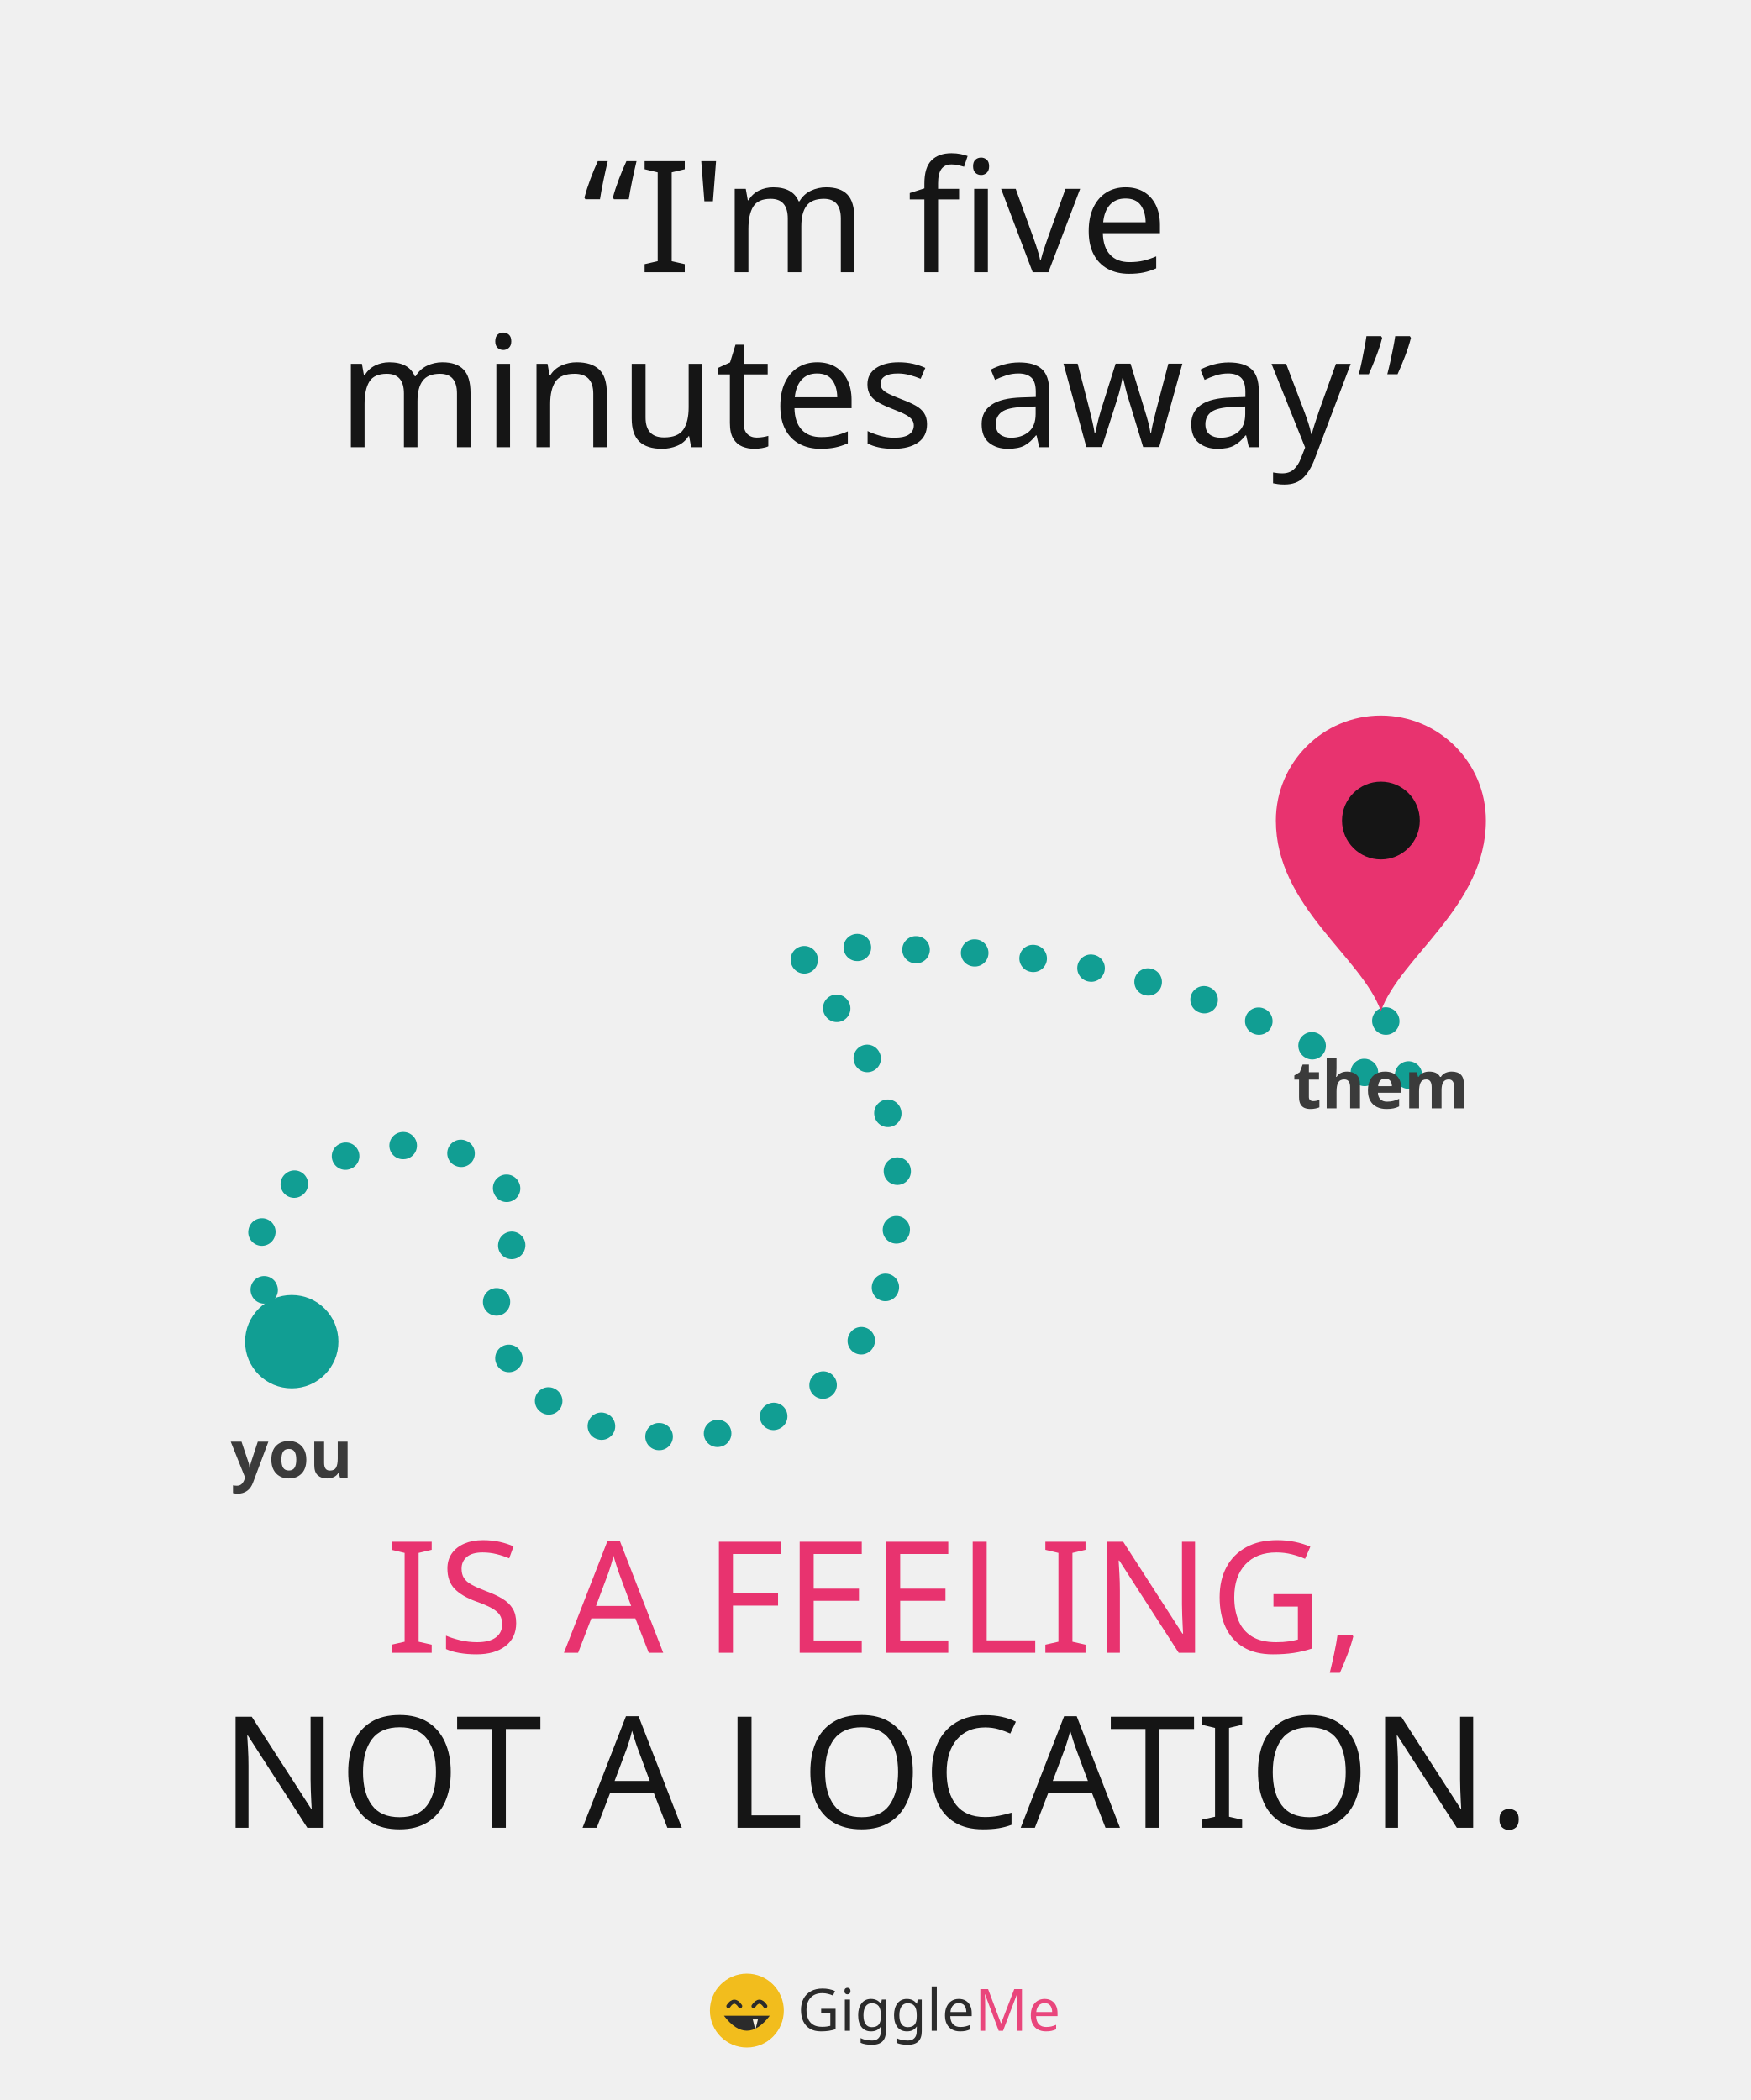
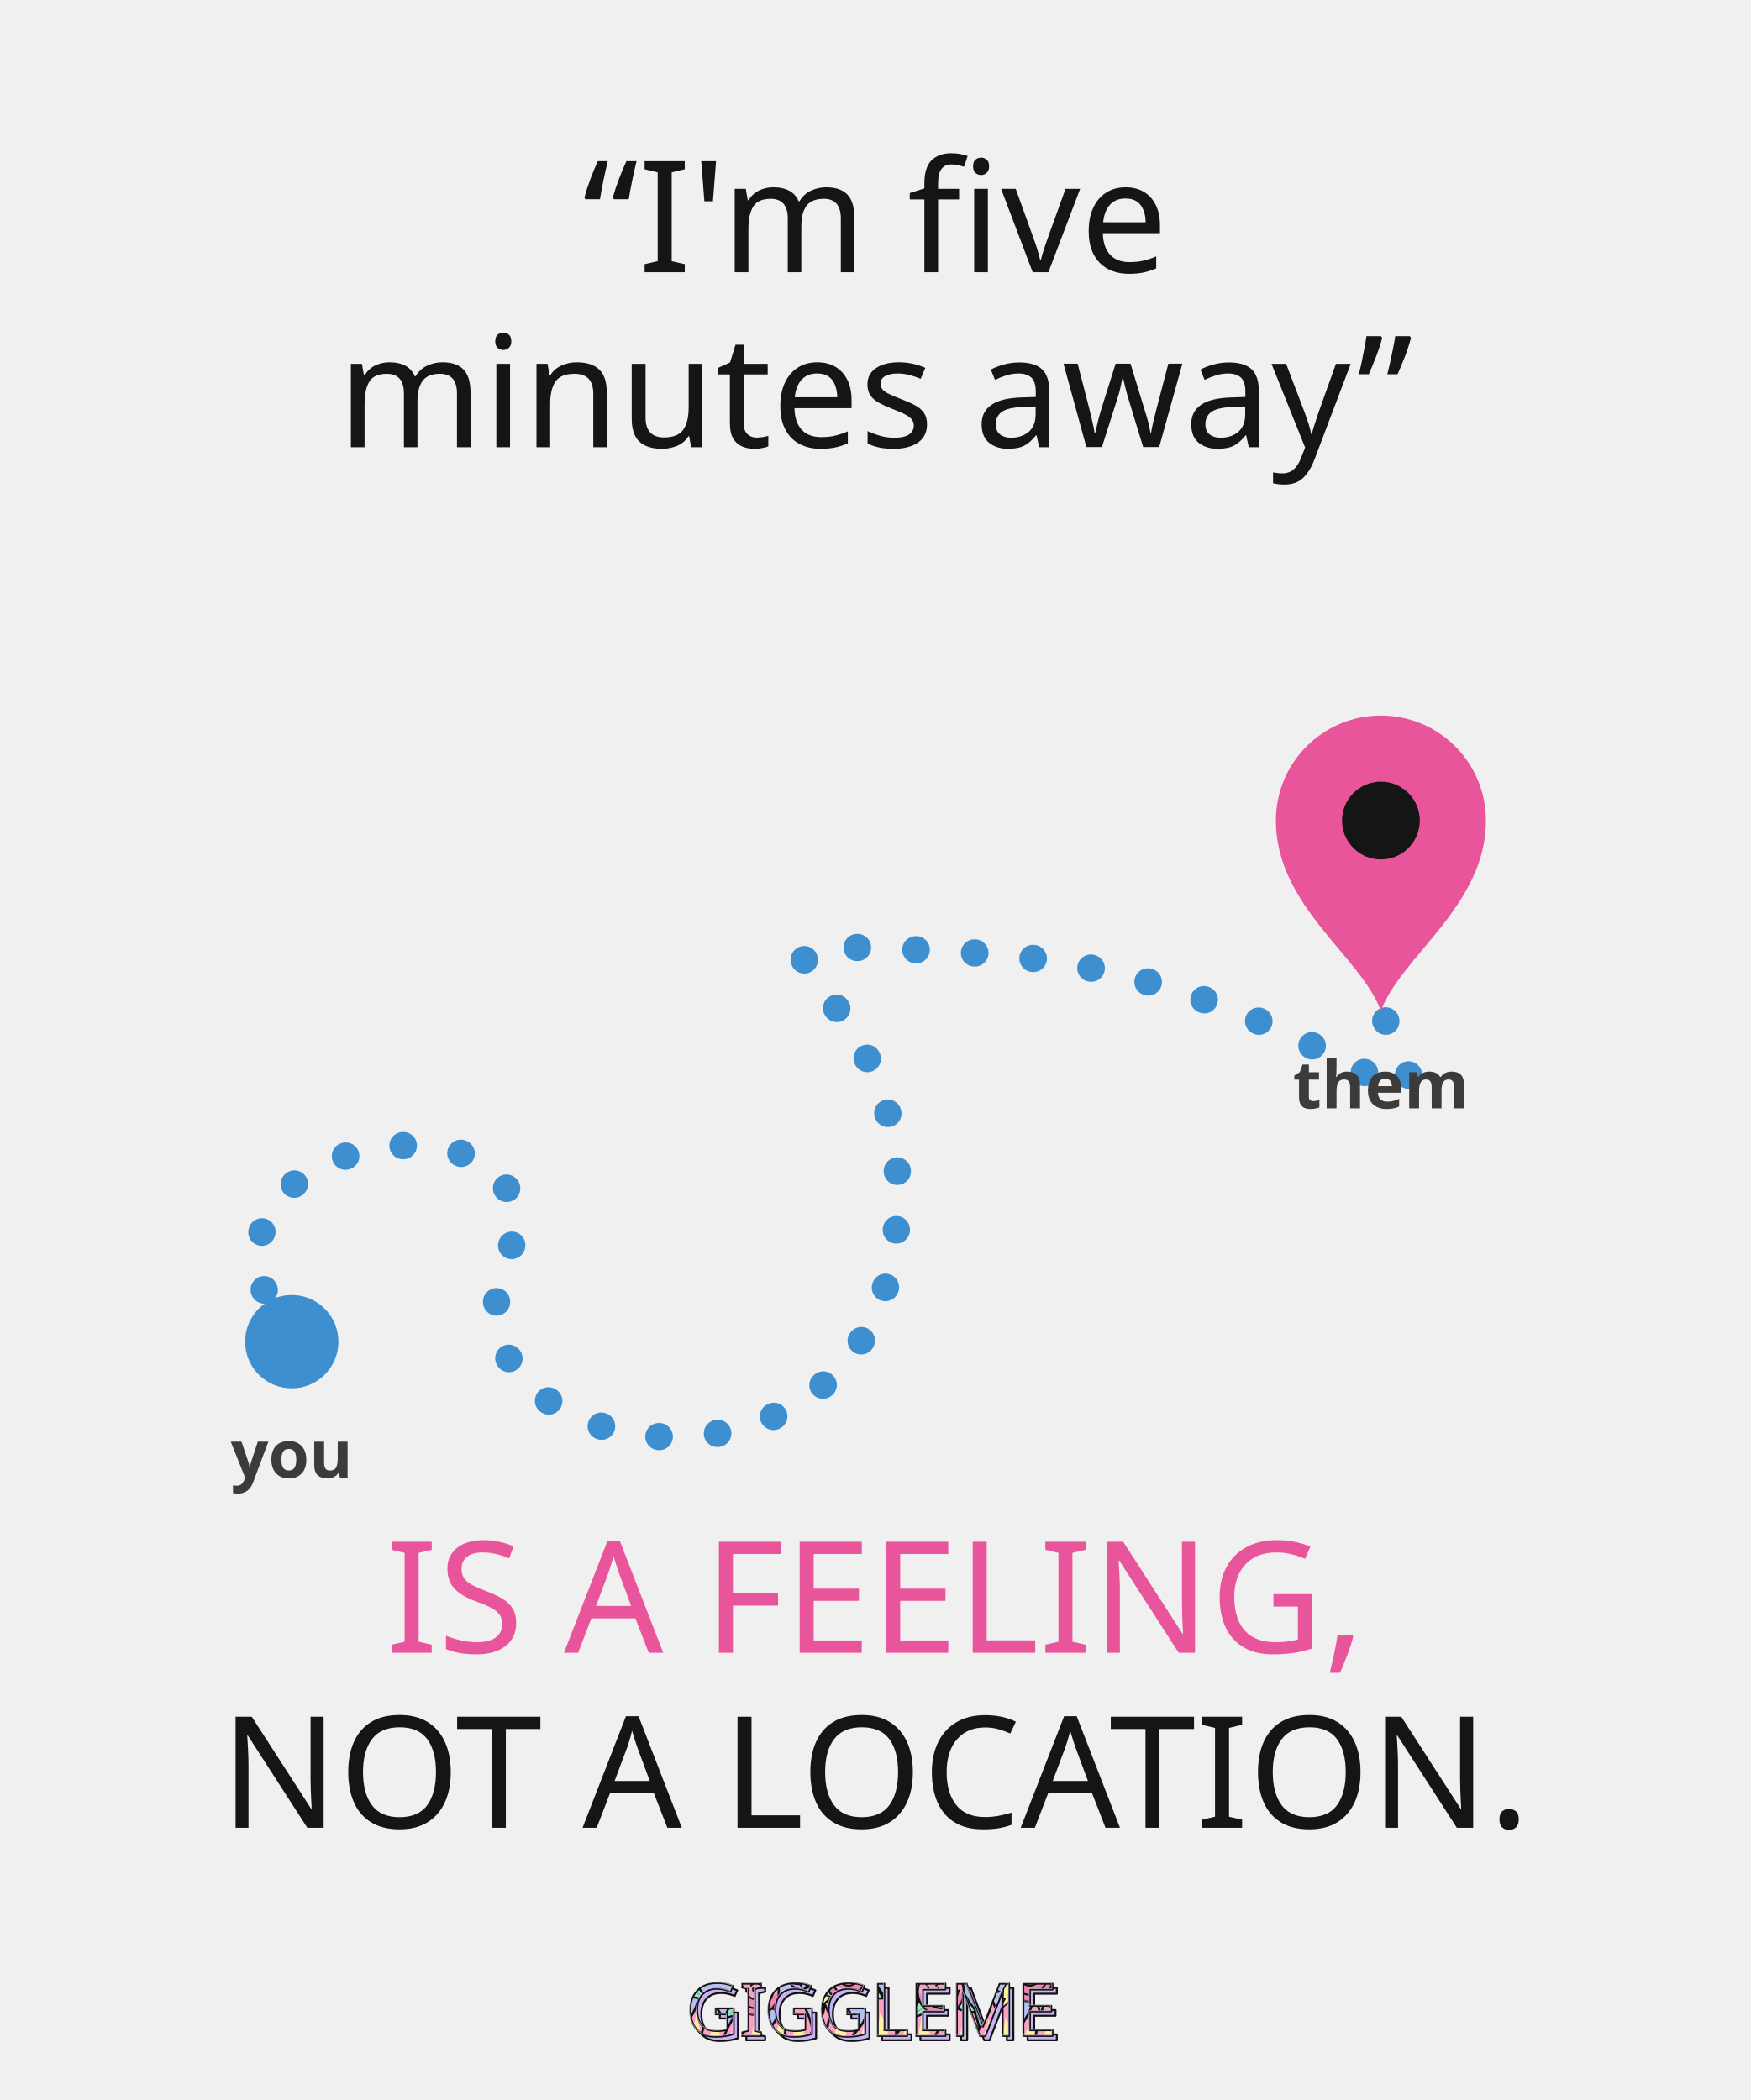
<svg xmlns="http://www.w3.org/2000/svg" viewBox="0 0 4500 5400">
-   <path d="M 750 3450 C 350 2900, 1500 2750, 1300 3250 S 2200 3950, 2300 3200 S 1600 2400, 2500 2450 S 3800 3100, 3550 2600" fill="none" stroke="#119E93" stroke-width="70" stroke-linecap="round" stroke-dasharray="1 150" />
-   <circle cx="750" cy="3450" r="120" fill="#119E93" />
+   <path d="M 750 3450 C 350 2900, 1500 2750, 1300 3250 S 2200 3950, 2300 3200 S 1600 2400, 2500 2450 S 3800 3100, 3550 2600" fill="none" stroke="#3E8FD0" stroke-width="70" stroke-linecap="round" stroke-dasharray="1 150" />
+   <circle cx="750" cy="3450" r="120" fill="#3E8FD0" />
  <text x="750" y="3800" text-anchor="middle" font-family="Space Mono" font-weight="700" font-size="170" fill="#3B3B3B">you</text>
  <g transform="translate(3550 2600)">
-     <path d="M 0 0 C -50 -140, -270 -270, -270 -490 A 270 270 0 1 1 270 -490 C 270 -270, 50 -140, 0 0 Z" fill="#E8336F" />
+     <path d="M 0 0 C -50 -140, -270 -270, -270 -490 A 270 270 0 1 1 270 -490 C 270 -270, 50 -140, 0 0 Z" fill="#E8559A" />
    <circle cx="0" cy="-490" r="100" fill="#151515" />
  </g>
  <text x="3550" y="2850" text-anchor="middle" font-family="Space Mono" font-weight="700" font-size="170" fill="#3B3B3B">them</text>
  <text x="2250" y="700" data-w="3500" text-anchor="middle" font-family="Shrikhand" font-size="400" fill="#151515">“I'm five</text>
  <text x="2250" y="1150" data-w="3700" text-anchor="middle" font-family="Shrikhand" font-size="400" fill="#151515">minutes away”</text>
-   <text x="2250" y="4250" data-w="3900" text-anchor="middle" font-family="Archivo Black" font-size="400" fill="#E8336F">IS A FEELING,</text>
+   <text x="2250" y="4250" data-w="3900" text-anchor="middle" font-family="Archivo Black" font-size="400" fill="#E8559A">IS A FEELING,</text>
  <text x="2250" y="4700" data-w="3900" text-anchor="middle" font-family="Archivo Black" font-size="400" fill="#151515">NOT A LOCATION.</text>
-   <g opacity="0.9">
-     <g transform="translate(1920 5170)">
-       <circle r="95" fill="#F2B705" />
-       <path d="M -47.5 -11.4 q 15.2 -22.8 30.4 0" fill="none" stroke="#151515" stroke-width="10.45" stroke-linecap="round" />
-       <path d="M 17.1 -11.4 q 15.2 -22.8 30.4 0" fill="none" stroke="#151515" stroke-width="10.45" stroke-linecap="round" />
-       <path d="M -58.9 13.3 Q 0 90.25 58.9 13.3 Z" fill="#151515" />
-       <path d="M 15.2 22.8 L 28.5 22.8 L 21.85 49.4 Z" fill="#F7F1E3" />
-     </g>
-     <text x="2050" y="5222" font-family="Titan One" font-size="150" fill="#151515">Giggle<tspan fill="#E8336F">Me</tspan>
-     </text>
+   <g transform="translate(1595.7 4789.3) scale(0.4957)">
+     <defs>
+       <clipPath id="tag15">
+         <text x="1300" y="900" text-anchor="middle" font-family="Rye" font-size="380">GIGGLEME</text>
+       </clipPath>
+     </defs>
+     <g transform="translate(22 22)" fill="#C9B1F5">
+       <text x="1300" y="900" text-anchor="middle" font-family="Rye" font-size="380">GIGGLEME</text>
+     </g>
+     <g transform="translate(22 22)" fill="none" stroke="#121212" stroke-width="10" stroke-linejoin="round">
+       <text x="1300" y="900" text-anchor="middle" font-family="Rye" font-size="380">GIGGLEME</text>
+     </g>
+     <g clip-path="url(#tag15)">
+       <rect width="2600" height="1250" fill="#9FD3F7" />
+       <path d="M -60 420 q 80 -60 160 0 t 160 0" fill="none" stroke="#64AEE3" stroke-width="16" />
+       <path d="M 260 420 q 80 -60 160 0 t 160 0" fill="none" stroke="#64AEE3" stroke-width="16" />
+       <path d="M 580 420 q 80 -60 160 0 t 160 0" fill="none" stroke="#64AEE3" stroke-width="16" />
+       <path d="M 900 420 q 80 -60 160 0 t 160 0" fill="none" stroke="#64AEE3" stroke-width="16" />
+       <path d="M 1220 420 q 80 -60 160 0 t 160 0" fill="none" stroke="#64AEE3" stroke-width="16" />
+       <path d="M 1540 420 q 80 -60 160 0 t 160 0" fill="none" stroke="#64AEE3" stroke-width="16" />
+       <path d="M 1860 420 q 80 -60 160 0 t 160 0" fill="none" stroke="#64AEE3" stroke-width="16" />
+       <path d="M 2180 420 q 80 -60 160 0 t 160 0" fill="none" stroke="#64AEE3" stroke-width="16" />
+       <path d="M 2500 420 q 80 -60 160 0 t 160 0" fill="none" stroke="#64AEE3" stroke-width="16" />
+       <rect y="520" width="2600" height="1250" fill="#C9B1F5" opacity=".55" />
+       <path d="M -15.8 1000 C -25.8 892.0 14.2 870.4 30.2 784.0 C 144.2 881.2 134.2 935.2 124.2 1000 Z" fill="#FF9EC7" stroke="#121212" stroke-width="12" stroke-linejoin="round" />
+       <path d="M 22.2 1000 C 18.2 924.4 42.2 913.6 44.2 866.1 C 96.2 924.4 92.2 956.8 86.2 1000 Z" fill="#FFF1A0" />
+       <path d="M 92.5 1000 C 82.5 820.6 202.5 784.7 186.5 641.2 C 252.5 802.7 242.5 892.4 232.5 1000 Z" fill="#FF9EC7" stroke="#121212" stroke-width="12" stroke-linejoin="round" />
+       <path d="M 130.5 1000 C 126.5 874.4 174.5 856.5 172.5 777.5 C 204.5 874.4 200.5 928.2 194.5 1000 Z" fill="#FFF1A0" />
+       <path d="M 200.8 1000 C 190.8 873.6 230.8 848.3 246.8 747.2 C 360.8 861.0 350.8 924.2 340.8 1000 Z" fill="#FF9EC7" stroke="#121212" stroke-width="12" stroke-linejoin="round" />
+       <path d="M 238.8 1000 C 234.8 911.5 258.8 898.9 260.8 843.3 C 312.8 911.5 308.8 949.4 302.8 1000 Z" fill="#FFF1A0" />
+       <path d="M 309.2 1000 C 299.2 825.3 419.2 790.4 403.2 650.7 C 469.2 807.9 459.2 895.2 449.2 1000 Z" fill="#FF9EC7" stroke="#121212" stroke-width="12" stroke-linejoin="round" />
+       <path d="M 347.2 1000 C 343.2 877.7 391.2 860.3 389.2 783.4 C 421.2 877.7 417.2 930.1 411.2 1000 Z" fill="#FFF1A0" />
+       <path d="M 417.5 1000 C 407.5 856.4 447.5 827.7 463.5 712.8 C 577.5 842.1 567.5 913.9 557.5 1000 Z" fill="#FF9EC7" stroke="#121212" stroke-width="12" stroke-linejoin="round" />
+       <path d="M 455.5 1000 C 451.5 899.5 475.5 885.1 477.5 822.0 C 529.5 899.5 525.5 942.6 519.5 1000 Z" fill="#FFF1A0" />
+       <path d="M 525.8 1000 C 515.8 834.5 635.8 801.4 619.8 669.0 C 685.8 818.0 675.8 900.7 665.8 1000 Z" fill="#FF9EC7" stroke="#121212" stroke-width="12" stroke-linejoin="round" />
+       <path d="M 563.8 1000 C 559.8 884.2 607.8 867.6 605.8 794.8 C 637.8 884.2 633.8 933.8 627.8 1000 Z" fill="#FFF1A0" />
+       <path d="M 634.2 1000 C 624.2 841.6 664.2 809.9 680.2 683.2 C 794.2 825.8 784.2 905.0 774.2 1000 Z" fill="#FF9EC7" stroke="#121212" stroke-width="12" stroke-linejoin="round" />
+       <path d="M 672.2 1000 C 668.2 889.1 692.2 873.3 694.2 803.6 C 746.2 889.1 742.2 936.6 736.2 1000 Z" fill="#FFF1A0" />
+       <path d="M 742.5 1000 C 732.5 847.5 852.5 817.0 836.5 695.0 C 902.5 832.2 892.5 908.5 882.5 1000 Z" fill="#FF9EC7" stroke="#121212" stroke-width="12" stroke-linejoin="round" />
+       <path d="M 780.5 1000 C 776.5 893.2 824.5 878.0 822.5 810.9 C 854.5 893.2 850.5 939.0 844.5 1000 Z" fill="#FFF1A0" />
+       <path d="M 850.8 1000 C 840.8 830.1 880.8 796.2 896.8 660.3 C 1010.8 813.2 1000.8 898.1 990.8 1000 Z" fill="#FF9EC7" stroke="#121212" stroke-width="12" stroke-linejoin="round" />
+       <path d="M 888.8 1000 C 884.8 881.1 908.8 864.1 910.8 789.4 C 962.8 881.1 958.8 932.1 952.8 1000 Z" fill="#FFF1A0" />
+       <path d="M 959.2 1000 C 949.2 863.4 1069.2 836.1 1053.2 726.9 C 1119.2 849.8 1109.2 918.1 1099.2 1000 Z" fill="#FF9EC7" stroke="#121212" stroke-width="12" stroke-linejoin="round" />
+       <path d="M 997.2 1000 C 993.2 904.4 1041.2 890.7 1039.2 830.7 C 1071.2 904.4 1067.2 945.4 1061.2 1000 Z" fill="#FFF1A0" />
+       <path d="M 1067.5 1000 C 1057.5 822.8 1097.5 787.3 1113.5 645.6 C 1227.5 805.1 1217.5 893.7 1207.5 1000 Z" fill="#FF9EC7" stroke="#121212" stroke-width="12" stroke-linejoin="round" />
+       <path d="M 1105.5 1000 C 1101.5 875.9 1125.5 858.2 1127.5 780.2 C 1179.5 875.9 1175.5 929.1 1169.5 1000 Z" fill="#FFF1A0" />
+       <path d="M 1175.8 1000 C 1165.8 881.3 1285.8 857.5 1269.8 762.5 C 1335.8 869.4 1325.8 928.8 1315.8 1000 Z" fill="#FF9EC7" stroke="#121212" stroke-width="12" stroke-linejoin="round" />
+       <path d="M 1213.8 1000 C 1209.8 916.9 1257.8 905.0 1255.8 852.8 C 1287.8 916.9 1283.8 952.5 1277.8 1000 Z" fill="#FFF1A0" />
+       <path d="M 1284.2 1000 C 1274.2 820.0 1314.2 784.0 1330.2 640.0 C 1444.2 802.0 1434.2 892.0 1424.2 1000 Z" fill="#FF9EC7" stroke="#121212" stroke-width="12" stroke-linejoin="round" />
+       <path d="M 1322.2 1000 C 1318.2 874.0 1342.2 856.0 1344.2 776.8 C 1396.2 874.0 1392.2 928.0 1386.2 1000 Z" fill="#FFF1A0" />
+       <path d="M 1392.5 1000 C 1382.5 884.2 1502.5 861.0 1486.5 768.4 C 1552.5 872.6 1542.5 930.5 1532.5 1000 Z" fill="#FF9EC7" stroke="#121212" stroke-width="12" stroke-linejoin="round" />
+       <path d="M 1430.5 1000 C 1426.5 918.9 1474.5 907.3 1472.5 856.4 C 1504.5 918.9 1500.5 953.7 1494.5 1000 Z" fill="#FFF1A0" />
+       <path d="M 1500.8 1000 C 1490.8 822.0 1530.8 786.4 1546.8 644.1 C 1660.8 804.2 1650.8 893.2 1640.8 1000 Z" fill="#FF9EC7" stroke="#121212" stroke-width="12" stroke-linejoin="round" />
+       <path d="M 1538.8 1000 C 1534.8 875.4 1558.8 857.6 1560.8 779.3 C 1612.8 875.4 1608.8 928.8 1602.8 1000 Z" fill="#FFF1A0" />
+       <path d="M 1609.2 1000 C 1599.2 866.1 1719.2 839.4 1703.2 732.3 C 1769.2 852.8 1759.2 919.7 1749.2 1000 Z" fill="#FF9EC7" stroke="#121212" stroke-width="12" stroke-linejoin="round" />
+       <path d="M 1647.2 1000 C 1643.2 906.3 1691.2 892.9 1689.2 834.0 C 1721.2 906.3 1717.2 946.5 1711.2 1000 Z" fill="#FFF1A0" />
+       <path d="M 1717.5 1000 C 1707.5 828.7 1747.5 794.4 1763.5 657.4 C 1877.5 811.6 1867.5 897.2 1857.5 1000 Z" fill="#FF9EC7" stroke="#121212" stroke-width="12" stroke-linejoin="round" />
+       <path d="M 1755.5 1000 C 1751.5 880.1 1775.5 863.0 1777.5 787.6 C 1829.5 880.1 1825.5 931.5 1819.5 1000 Z" fill="#FFF1A0" />
+       <path d="M 1825.8 1000 C 1815.8 849.8 1935.8 819.8 1919.8 699.7 C 1985.8 834.8 1975.8 909.9 1965.8 1000 Z" fill="#FF9EC7" stroke="#121212" stroke-width="12" stroke-linejoin="round" />
+       <path d="M 1863.8 1000 C 1859.8 894.9 1907.8 879.9 1905.8 813.8 C 1937.8 894.9 1933.8 939.9 1927.8 1000 Z" fill="#FFF1A0" />
+       <path d="M 1934.2 1000 C 1924.2 839.6 1964.2 807.5 1980.2 679.1 C 2094.2 823.5 2084.2 903.7 2074.2 1000 Z" fill="#FF9EC7" stroke="#121212" stroke-width="12" stroke-linejoin="round" />
+       <path d="M 1972.2 1000 C 1968.2 887.7 1992.2 871.6 1994.2 801.1 C 2046.2 887.7 2042.2 935.8 2036.2 1000 Z" fill="#FFF1A0" />
+       <path d="M 2042.5 1000 C 2032.5 836.3 2152.5 803.6 2136.5 672.6 C 2202.5 820.0 2192.5 901.8 2182.5 1000 Z" fill="#FF9EC7" stroke="#121212" stroke-width="12" stroke-linejoin="round" />
+       <path d="M 2080.5 1000 C 2076.5 885.4 2124.5 869.1 2122.5 797.0 C 2154.5 885.4 2150.5 934.5 2144.5 1000 Z" fill="#FFF1A0" />
+       <path d="M 2150.8 1000 C 2140.8 853.9 2180.8 824.7 2196.8 707.8 C 2310.8 839.3 2300.8 912.3 2290.8 1000 Z" fill="#FF9EC7" stroke="#121212" stroke-width="12" stroke-linejoin="round" />
+       <path d="M 2188.8 1000 C 2184.8 897.7 2208.8 883.1 2210.8 818.8 C 2262.8 897.7 2258.8 941.6 2252.8 1000 Z" fill="#FFF1A0" />
+       <path d="M 2259.2 1000 C 2249.2 826.5 2369.2 791.8 2353.2 653.0 C 2419.2 809.2 2409.2 895.9 2399.2 1000 Z" fill="#FF9EC7" stroke="#121212" stroke-width="12" stroke-linejoin="round" />
+       <path d="M 2297.2 1000 C 2293.2 878.6 2341.2 861.2 2339.2 784.9 C 2371.2 878.6 2367.2 930.6 2361.2 1000 Z" fill="#FFF1A0" />
+       <path d="M 2367.5 1000 C 2357.5 870.8 2397.5 844.9 2413.5 741.6 C 2527.5 857.9 2517.5 922.5 2507.5 1000 Z" fill="#FF9EC7" stroke="#121212" stroke-width="12" stroke-linejoin="round" />
+       <path d="M 2405.5 1000 C 2401.5 909.5 2425.5 896.6 2427.5 839.8 C 2479.5 909.5 2475.5 948.3 2469.5 1000 Z" fill="#FFF1A0" />
+       <path d="M 2475.8 1000 C 2465.8 821.0 2585.8 785.2 2569.8 642.1 C 2635.8 803.1 2625.8 892.6 2615.8 1000 Z" fill="#FF9EC7" stroke="#121212" stroke-width="12" stroke-linejoin="round" />
+       <path d="M 2513.8 1000 C 2509.8 874.7 2557.8 856.8 2555.8 778.1 C 2587.8 874.7 2583.8 928.4 2577.8 1000 Z" fill="#FFF1A0" />
+       <g transform="translate(260.0 600.0) rotate(140)">
+         <path d="M 0 0 Q 108 -66 210 0 Q 108 66 0 0 Z" fill="#9EE6CF" stroke="#121212" stroke-width="10.8" stroke-linejoin="round" />
+         <path d="M 18 0 Q 108 -9.6 180 0" fill="none" stroke="#5FBFA0" stroke-width="7.2" />
+         <path d="M 60 -30 Q 108 -48 144 -30" fill="none" stroke="#fff" stroke-opacity=".55" stroke-width="6" stroke-linecap="round" />
+       </g>
+       <g transform="translate(260.0 600.0) rotate(30)">
+         <path d="M 0 0 Q 108 -66 210 0 Q 108 66 0 0 Z" fill="#9EE6CF" stroke="#121212" stroke-width="10.8" stroke-linejoin="round" />
+         <path d="M 18 0 Q 108 -9.6 180 0" fill="none" stroke="#5FBFA0" stroke-width="7.2" />
+         <path d="M 60 -30 Q 108 -48 144 -30" fill="none" stroke="#fff" stroke-opacity=".55" stroke-width="6" stroke-linecap="round" />
+       </g>
+       <g transform="translate(260.0 600.0)">
+         <circle r="120" fill="#FF9EC7" stroke="#121212" stroke-width="12" />
+         <path d="M -110.4 12 A 110.4 110.4 0 0 0 110.4 12 Q 0 54 -110.4 12 Z" fill="#F06AA8" opacity=".55" />
+         <g fill="none" stroke="#121212" stroke-width="9.6" stroke-linecap="round">
+           <path d="M -93.6 -6 Q -74.4 81.6 0 86.4 Q 74.4 81.6 93.6 -6" />
+           <path d="M -67.2 -26.4 Q -43.2 45.6 12 38.4 Q 60 26.4 67.2 -36" />
+           <path d="M -74.4 -36 Q -36 -93.6 18 -76.8 Q 67.2 -62.4 74.4 -28.8" />
+           <path d="M -24 -31.2 Q -4.8 -55.2 24 -36 Q 36 -9.6 4.8 0 Q -19.2 2.4 -12 -19.2" />
+         </g>
+         <g fill="none" stroke="#fff" stroke-opacity=".75" stroke-width="6.6" stroke-linecap="round">
+           <path d="M -57.6 -57.6 Q -36 -79.2 -9.6 -79.2" />
+           <path d="M -72 24 Q -60 50.4 -36 60" />
+         </g>
+       </g>
+       <g transform="translate(700.0 670.0) rotate(140)">
+         <path d="M 0 0 Q 108 -66 210 0 Q 108 66 0 0 Z" fill="#9EE6CF" stroke="#121212" stroke-width="10.8" stroke-linejoin="round" />
+         <path d="M 18 0 Q 108 -9.6 180 0" fill="none" stroke="#5FBFA0" stroke-width="7.2" />
+         <path d="M 60 -30 Q 108 -48 144 -30" fill="none" stroke="#fff" stroke-opacity=".55" stroke-width="6" stroke-linecap="round" />
+       </g>
+       <g transform="translate(700.0 670.0) rotate(30)">
+         <path d="M 0 0 Q 108 -66 210 0 Q 108 66 0 0 Z" fill="#9EE6CF" stroke="#121212" stroke-width="10.8" stroke-linejoin="round" />
+         <path d="M 18 0 Q 108 -9.6 180 0" fill="none" stroke="#5FBFA0" stroke-width="7.2" />
+         <path d="M 60 -30 Q 108 -48 144 -30" fill="none" stroke="#fff" stroke-opacity=".55" stroke-width="6" stroke-linecap="round" />
+       </g>
+       <g transform="translate(700.0 670.0)">
+         <circle r="120" fill="#FF9EC7" stroke="#121212" stroke-width="12" />
+         <path d="M -110.4 12 A 110.4 110.4 0 0 0 110.4 12 Q 0 54 -110.4 12 Z" fill="#F06AA8" opacity=".55" />
+         <g fill="none" stroke="#121212" stroke-width="9.6" stroke-linecap="round">
+           <path d="M -93.6 -6 Q -74.4 81.6 0 86.4 Q 74.4 81.6 93.6 -6" />
+           <path d="M -67.2 -26.4 Q -43.2 45.6 12 38.4 Q 60 26.4 67.2 -36" />
+           <path d="M -74.4 -36 Q -36 -93.6 18 -76.8 Q 67.2 -62.4 74.4 -28.8" />
+           <path d="M -24 -31.2 Q -4.8 -55.2 24 -36 Q 36 -9.6 4.8 0 Q -19.2 2.4 -12 -19.2" />
+         </g>
+         <g fill="none" stroke="#fff" stroke-opacity=".75" stroke-width="6.6" stroke-linecap="round">
+           <path d="M -57.6 -57.6 Q -36 -79.2 -9.6 -79.2" />
+           <path d="M -72 24 Q -60 50.4 -36 60" />
+         </g>
+       </g>
+       <g transform="translate(1180.0 600.0) rotate(140)">
+         <path d="M 0 0 Q 108 -66 210 0 Q 108 66 0 0 Z" fill="#9EE6CF" stroke="#121212" stroke-width="10.8" stroke-linejoin="round" />
+         <path d="M 18 0 Q 108 -9.6 180 0" fill="none" stroke="#5FBFA0" stroke-width="7.2" />
+         <path d="M 60 -30 Q 108 -48 144 -30" fill="none" stroke="#fff" stroke-opacity=".55" stroke-width="6" stroke-linecap="round" />
+       </g>
+       <g transform="translate(1180.0 600.0) rotate(30)">
+         <path d="M 0 0 Q 108 -66 210 0 Q 108 66 0 0 Z" fill="#9EE6CF" stroke="#121212" stroke-width="10.8" stroke-linejoin="round" />
+         <path d="M 18 0 Q 108 -9.6 180 0" fill="none" stroke="#5FBFA0" stroke-width="7.2" />
+         <path d="M 60 -30 Q 108 -48 144 -30" fill="none" stroke="#fff" stroke-opacity=".55" stroke-width="6" stroke-linecap="round" />
+       </g>
+       <g transform="translate(1180.0 600.0)">
+         <circle r="120" fill="#FF9EC7" stroke="#121212" stroke-width="12" />
+         <path d="M -110.4 12 A 110.4 110.4 0 0 0 110.4 12 Q 0 54 -110.4 12 Z" fill="#F06AA8" opacity=".55" />
+         <g fill="none" stroke="#121212" stroke-width="9.6" stroke-linecap="round">
+           <path d="M -93.6 -6 Q -74.4 81.6 0 86.4 Q 74.4 81.6 93.6 -6" />
+           <path d="M -67.2 -26.4 Q -43.2 45.6 12 38.4 Q 60 26.4 67.2 -36" />
+           <path d="M -74.4 -36 Q -36 -93.6 18 -76.8 Q 67.2 -62.4 74.4 -28.8" />
+           <path d="M -24 -31.2 Q -4.8 -55.2 24 -36 Q 36 -9.6 4.8 0 Q -19.2 2.4 -12 -19.2" />
+         </g>
+         <g fill="none" stroke="#fff" stroke-opacity=".75" stroke-width="6.6" stroke-linecap="round">
+           <path d="M -57.6 -57.6 Q -36 -79.2 -9.6 -79.2" />
+           <path d="M -72 24 Q -60 50.4 -36 60" />
+         </g>
+       </g>
+       <g transform="translate(1660.0 670.0) rotate(140)">
+         <path d="M 0 0 Q 108 -66 210 0 Q 108 66 0 0 Z" fill="#9EE6CF" stroke="#121212" stroke-width="10.8" stroke-linejoin="round" />
+         <path d="M 18 0 Q 108 -9.6 180 0" fill="none" stroke="#5FBFA0" stroke-width="7.2" />
+         <path d="M 60 -30 Q 108 -48 144 -30" fill="none" stroke="#fff" stroke-opacity=".55" stroke-width="6" stroke-linecap="round" />
+       </g>
+       <g transform="translate(1660.0 670.0) rotate(30)">
+         <path d="M 0 0 Q 108 -66 210 0 Q 108 66 0 0 Z" fill="#9EE6CF" stroke="#121212" stroke-width="10.8" stroke-linejoin="round" />
+         <path d="M 18 0 Q 108 -9.6 180 0" fill="none" stroke="#5FBFA0" stroke-width="7.2" />
+         <path d="M 60 -30 Q 108 -48 144 -30" fill="none" stroke="#fff" stroke-opacity=".55" stroke-width="6" stroke-linecap="round" />
+       </g>
+       <g transform="translate(1660.0 670.0)">
+         <circle r="120" fill="#FF9EC7" stroke="#121212" stroke-width="12" />
+         <path d="M -110.4 12 A 110.4 110.4 0 0 0 110.4 12 Q 0 54 -110.4 12 Z" fill="#F06AA8" opacity=".55" />
+         <g fill="none" stroke="#121212" stroke-width="9.6" stroke-linecap="round">
+           <path d="M -93.6 -6 Q -74.4 81.6 0 86.4 Q 74.4 81.6 93.6 -6" />
+           <path d="M -67.2 -26.4 Q -43.2 45.6 12 38.4 Q 60 26.4 67.2 -36" />
+           <path d="M -74.4 -36 Q -36 -93.6 18 -76.8 Q 67.2 -62.4 74.4 -28.8" />
+           <path d="M -24 -31.2 Q -4.8 -55.2 24 -36 Q 36 -9.6 4.8 0 Q -19.2 2.4 -12 -19.2" />
+         </g>
+         <g fill="none" stroke="#fff" stroke-opacity=".75" stroke-width="6.6" stroke-linecap="round">
+           <path d="M -57.6 -57.6 Q -36 -79.2 -9.6 -79.2" />
+           <path d="M -72 24 Q -60 50.4 -36 60" />
+         </g>
+       </g>
+       <g transform="translate(2120.0 600.0) rotate(140)">
+         <path d="M 0 0 Q 108 -66 210 0 Q 108 66 0 0 Z" fill="#9EE6CF" stroke="#121212" stroke-width="10.8" stroke-linejoin="round" />
+         <path d="M 18 0 Q 108 -9.6 180 0" fill="none" stroke="#5FBFA0" stroke-width="7.2" />
+         <path d="M 60 -30 Q 108 -48 144 -30" fill="none" stroke="#fff" stroke-opacity=".55" stroke-width="6" stroke-linecap="round" />
+       </g>
+       <g transform="translate(2120.0 600.0) rotate(30)">
+         <path d="M 0 0 Q 108 -66 210 0 Q 108 66 0 0 Z" fill="#9EE6CF" stroke="#121212" stroke-width="10.8" stroke-linejoin="round" />
+         <path d="M 18 0 Q 108 -9.6 180 0" fill="none" stroke="#5FBFA0" stroke-width="7.2" />
+         <path d="M 60 -30 Q 108 -48 144 -30" fill="none" stroke="#fff" stroke-opacity=".55" stroke-width="6" stroke-linecap="round" />
+       </g>
+       <g transform="translate(2120.0 600.0)">
+         <circle r="120" fill="#FF9EC7" stroke="#121212" stroke-width="12" />
+         <path d="M -110.4 12 A 110.4 110.4 0 0 0 110.4 12 Q 0 54 -110.4 12 Z" fill="#F06AA8" opacity=".55" />
+         <g fill="none" stroke="#121212" stroke-width="9.6" stroke-linecap="round">
+           <path d="M -93.6 -6 Q -74.4 81.6 0 86.4 Q 74.4 81.6 93.6 -6" />
+           <path d="M -67.2 -26.4 Q -43.2 45.6 12 38.4 Q 60 26.4 67.2 -36" />
+           <path d="M -74.4 -36 Q -36 -93.6 18 -76.8 Q 67.2 -62.4 74.4 -28.8" />
+           <path d="M -24 -31.2 Q -4.8 -55.2 24 -36 Q 36 -9.6 4.8 0 Q -19.2 2.4 -12 -19.2" />
+         </g>
+         <g fill="none" stroke="#fff" stroke-opacity=".75" stroke-width="6.6" stroke-linecap="round">
+           <path d="M -57.6 -57.6 Q -36 -79.2 -9.6 -79.2" />
+           <path d="M -72 24 Q -60 50.4 -36 60" />
+         </g>
+       </g>
+       <g transform="translate(480.0 400.0) rotate(0)">
+         <path d="M 0 0 L 0.0 -70.0 L -17.3 -23.8 Z" fill="#121212" />
+         <path d="M 0 0 L 0.0 -70.0 L 17.3 -23.8 Z" fill="#C9B1F5" />
+         <path d="M 0 0 L 66.6 -21.6 L 17.3 -23.8 Z" fill="#121212" />
+         <path d="M 0 0 L 66.6 -21.6 L 28.0 9.1 Z" fill="#C9B1F5" />
+         <path d="M 0 0 L 41.1 56.6 L 28.0 9.1 Z" fill="#121212" />
+         <path d="M 0 0 L 41.1 56.6 L 0.0 29.4 Z" fill="#C9B1F5" />
+         <path d="M 0 0 L -41.1 56.6 L 0.0 29.4 Z" fill="#121212" />
+         <path d="M 0 0 L -41.1 56.6 L -28.0 9.1 Z" fill="#C9B1F5" />
+         <path d="M 0 0 L -66.6 -21.6 L -28.0 9.1 Z" fill="#121212" />
+         <path d="M 0 0 L -66.6 -21.6 L -17.3 -23.8 Z" fill="#C9B1F5" />
+         <path d="M 0.0 -70.0 L 17.3 -23.8 L 66.6 -21.6 L 28.0 9.1 L 41.1 56.6 L 0.0 29.4 L -41.1 56.6 L -28.0 9.1 L -66.6 -21.6 L -17.3 -23.8 Z" fill="none" stroke="#121212" stroke-width="5.6" stroke-linejoin="round" />
+       </g>
+       <g transform="translate(940.0 660.0) rotate(9)">
+         <path d="M 0 0 L 0.0 -70.0 L -17.3 -23.8 Z" fill="#121212" />
+         <path d="M 0 0 L 0.0 -70.0 L 17.3 -23.8 Z" fill="#C9B1F5" />
+         <path d="M 0 0 L 66.6 -21.6 L 17.3 -23.8 Z" fill="#121212" />
+         <path d="M 0 0 L 66.6 -21.6 L 28.0 9.1 Z" fill="#C9B1F5" />
+         <path d="M 0 0 L 41.1 56.6 L 28.0 9.1 Z" fill="#121212" />
+         <path d="M 0 0 L 41.1 56.6 L 0.0 29.4 Z" fill="#C9B1F5" />
+         <path d="M 0 0 L -41.1 56.6 L 0.0 29.4 Z" fill="#121212" />
+         <path d="M 0 0 L -41.1 56.6 L -28.0 9.1 Z" fill="#C9B1F5" />
+         <path d="M 0 0 L -66.6 -21.6 L -28.0 9.1 Z" fill="#121212" />
+         <path d="M 0 0 L -66.6 -21.6 L -17.3 -23.8 Z" fill="#C9B1F5" />
+         <path d="M 0.0 -70.0 L 17.3 -23.8 L 66.6 -21.6 L 28.0 9.1 L 41.1 56.6 L 0.0 29.4 L -41.1 56.6 L -28.0 9.1 L -66.6 -21.6 L -17.3 -23.8 Z" fill="none" stroke="#121212" stroke-width="5.6" stroke-linejoin="round" />
+       </g>
+       <g transform="translate(1420.0 400.0) rotate(18)">
+         <path d="M 0 0 L 0.0 -70.0 L -17.3 -23.8 Z" fill="#121212" />
+         <path d="M 0 0 L 0.0 -70.0 L 17.3 -23.8 Z" fill="#C9B1F5" />
+         <path d="M 0 0 L 66.6 -21.6 L 17.3 -23.8 Z" fill="#121212" />
+         <path d="M 0 0 L 66.6 -21.6 L 28.0 9.1 Z" fill="#C9B1F5" />
+         <path d="M 0 0 L 41.1 56.6 L 28.0 9.1 Z" fill="#121212" />
+         <path d="M 0 0 L 41.1 56.6 L 0.0 29.4 Z" fill="#C9B1F5" />
+         <path d="M 0 0 L -41.1 56.6 L 0.0 29.4 Z" fill="#121212" />
+         <path d="M 0 0 L -41.1 56.6 L -28.0 9.1 Z" fill="#C9B1F5" />
+         <path d="M 0 0 L -66.6 -21.6 L -28.0 9.1 Z" fill="#121212" />
+         <path d="M 0 0 L -66.6 -21.6 L -17.3 -23.8 Z" fill="#C9B1F5" />
+         <path d="M 0.0 -70.0 L 17.3 -23.8 L 66.6 -21.6 L 28.0 9.1 L 41.1 56.6 L 0.0 29.4 L -41.1 56.6 L -28.0 9.1 L -66.6 -21.6 L -17.3 -23.8 Z" fill="none" stroke="#121212" stroke-width="5.6" stroke-linejoin="round" />
+       </g>
+       <g transform="translate(1900.0 660.0) rotate(27)">
+         <path d="M 0 0 L 0.0 -70.0 L -17.3 -23.8 Z" fill="#121212" />
+         <path d="M 0 0 L 0.0 -70.0 L 17.3 -23.8 Z" fill="#C9B1F5" />
+         <path d="M 0 0 L 66.6 -21.6 L 17.3 -23.8 Z" fill="#121212" />
+         <path d="M 0 0 L 66.6 -21.6 L 28.0 9.1 Z" fill="#C9B1F5" />
+         <path d="M 0 0 L 41.1 56.6 L 28.0 9.1 Z" fill="#121212" />
+         <path d="M 0 0 L 41.1 56.6 L 0.0 29.4 Z" fill="#C9B1F5" />
+         <path d="M 0 0 L -41.1 56.6 L 0.0 29.4 Z" fill="#121212" />
+         <path d="M 0 0 L -41.1 56.6 L -28.0 9.1 Z" fill="#C9B1F5" />
+         <path d="M 0 0 L -66.6 -21.6 L -28.0 9.1 Z" fill="#121212" />
+         <path d="M 0 0 L -66.6 -21.6 L -17.3 -23.8 Z" fill="#C9B1F5" />
+         <path d="M 0.0 -70.0 L 17.3 -23.8 L 66.6 -21.6 L 28.0 9.1 L 41.1 56.6 L 0.0 29.4 L -41.1 56.6 L -28.0 9.1 L -66.6 -21.6 L -17.3 -23.8 Z" fill="none" stroke="#121212" stroke-width="5.6" stroke-linejoin="round" />
+       </g>
+       <g transform="translate(2380.0 400.0) rotate(36)">
+         <path d="M 0 0 L 0.0 -70.0 L -17.3 -23.8 Z" fill="#121212" />
+         <path d="M 0 0 L 0.0 -70.0 L 17.3 -23.8 Z" fill="#C9B1F5" />
+         <path d="M 0 0 L 66.6 -21.6 L 17.3 -23.8 Z" fill="#121212" />
+         <path d="M 0 0 L 66.6 -21.6 L 28.0 9.1 Z" fill="#C9B1F5" />
+         <path d="M 0 0 L 41.1 56.6 L 28.0 9.1 Z" fill="#121212" />
+         <path d="M 0 0 L 41.1 56.6 L 0.0 29.4 Z" fill="#C9B1F5" />
+         <path d="M 0 0 L -41.1 56.6 L 0.0 29.4 Z" fill="#121212" />
+         <path d="M 0 0 L -41.1 56.6 L -28.0 9.1 Z" fill="#C9B1F5" />
+         <path d="M 0 0 L -66.6 -21.6 L -28.0 9.1 Z" fill="#121212" />
+         <path d="M 0 0 L -66.6 -21.6 L -17.3 -23.8 Z" fill="#C9B1F5" />
+         <path d="M 0.0 -70.0 L 17.3 -23.8 L 66.6 -21.6 L 28.0 9.1 L 41.1 56.6 L 0.0 29.4 L -41.1 56.6 L -28.0 9.1 L -66.6 -21.6 L -17.3 -23.8 Z" fill="none" stroke="#121212" stroke-width="5.6" stroke-linejoin="round" />
+       </g>
+       <path transform="translate(120.0 700.0) rotate(15)" d="M -13.5 -90 L 40.5 -90 L 9 -13.5 L 40.5 -13.5 L -27 90 L -4.5 9 L -36 9 Z" fill="#FFF1A0" stroke="#121212" stroke-width="7.2" stroke-linejoin="round" />
+       <path transform="translate(1050.0 700.0) rotate(15)" d="M -13.5 -90 L 40.5 -90 L 9 -13.5 L 40.5 -13.5 L -27 90 L -4.5 9 L -36 9 Z" fill="#FFF1A0" stroke="#121212" stroke-width="7.2" stroke-linejoin="round" />
+       <path transform="translate(2000.0 700.0) rotate(15)" d="M -13.5 -90 L 40.5 -90 L 9 -13.5 L 40.5 -13.5 L -27 90 L -4.5 9 L -36 9 Z" fill="#FFF1A0" stroke="#121212" stroke-width="7.2" stroke-linejoin="round" />
+     </g>
+     <g fill="none" stroke="#121212" stroke-width="10" stroke-linejoin="round">
+       <text x="1300" y="900" text-anchor="middle" font-family="Rye" font-size="380">GIGGLEME</text>
+     </g>
+     <g fill="none" stroke="#FFFFFF" stroke-width="4" stroke-linejoin="round" transform="translate(-4 -4)" opacity=".6">
+       <text x="1300" y="900" text-anchor="middle" font-family="Rye" font-size="380">GIGGLEME</text>
+     </g>
  </g>
</svg>
